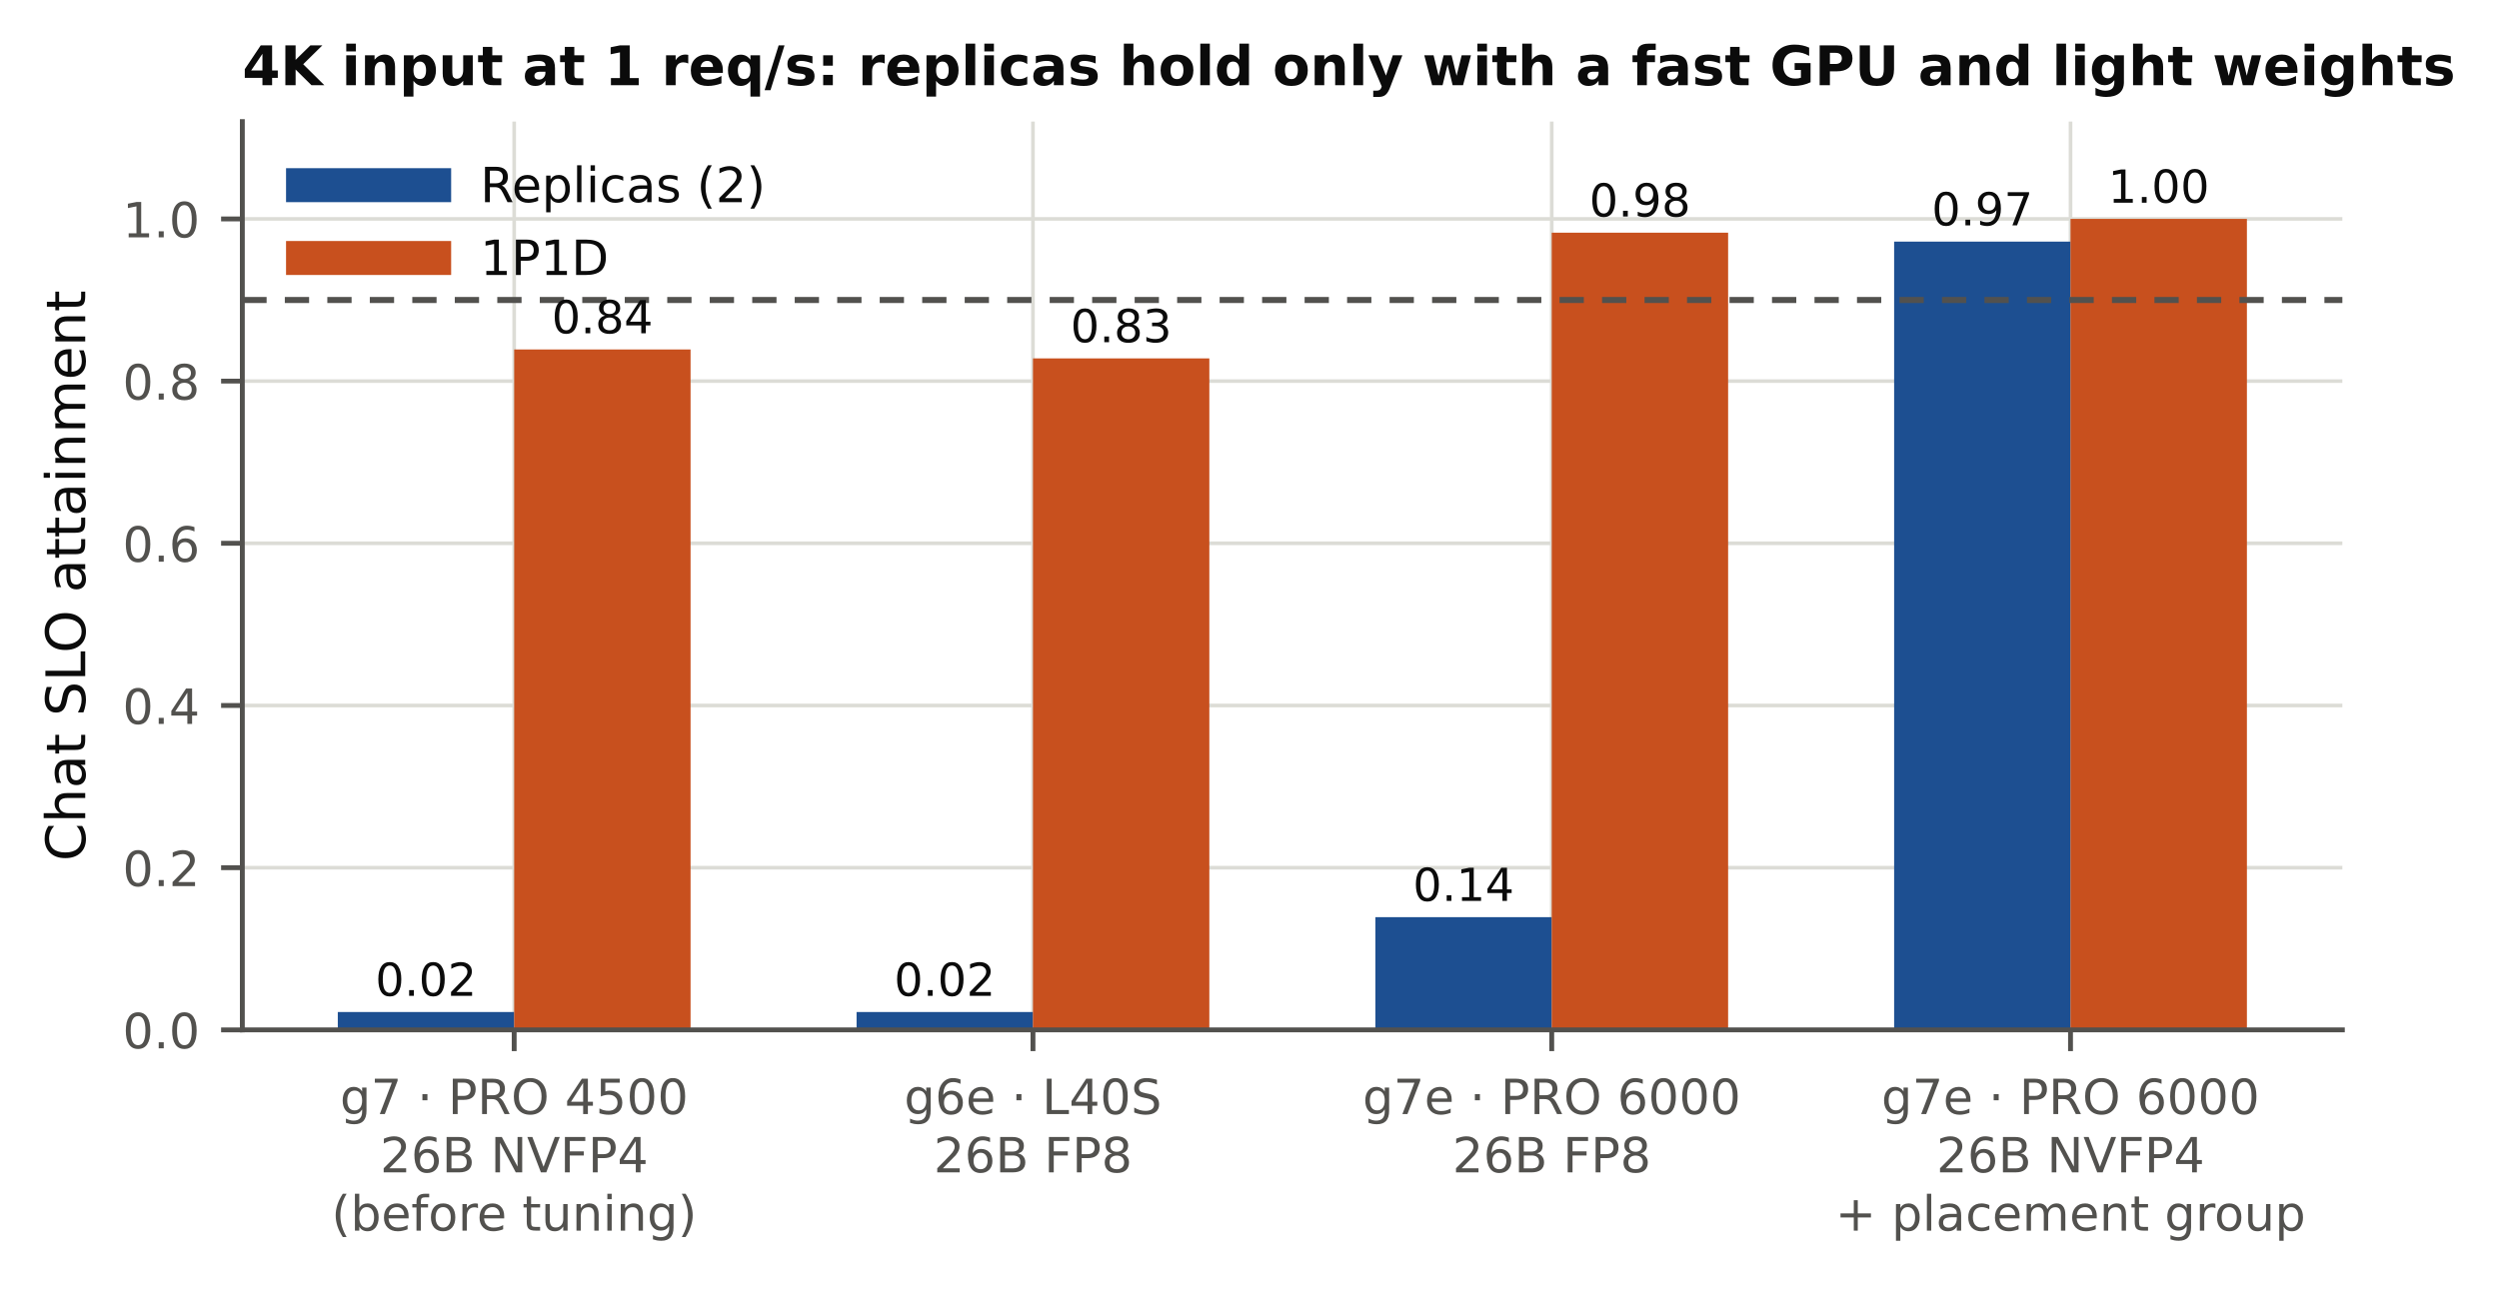
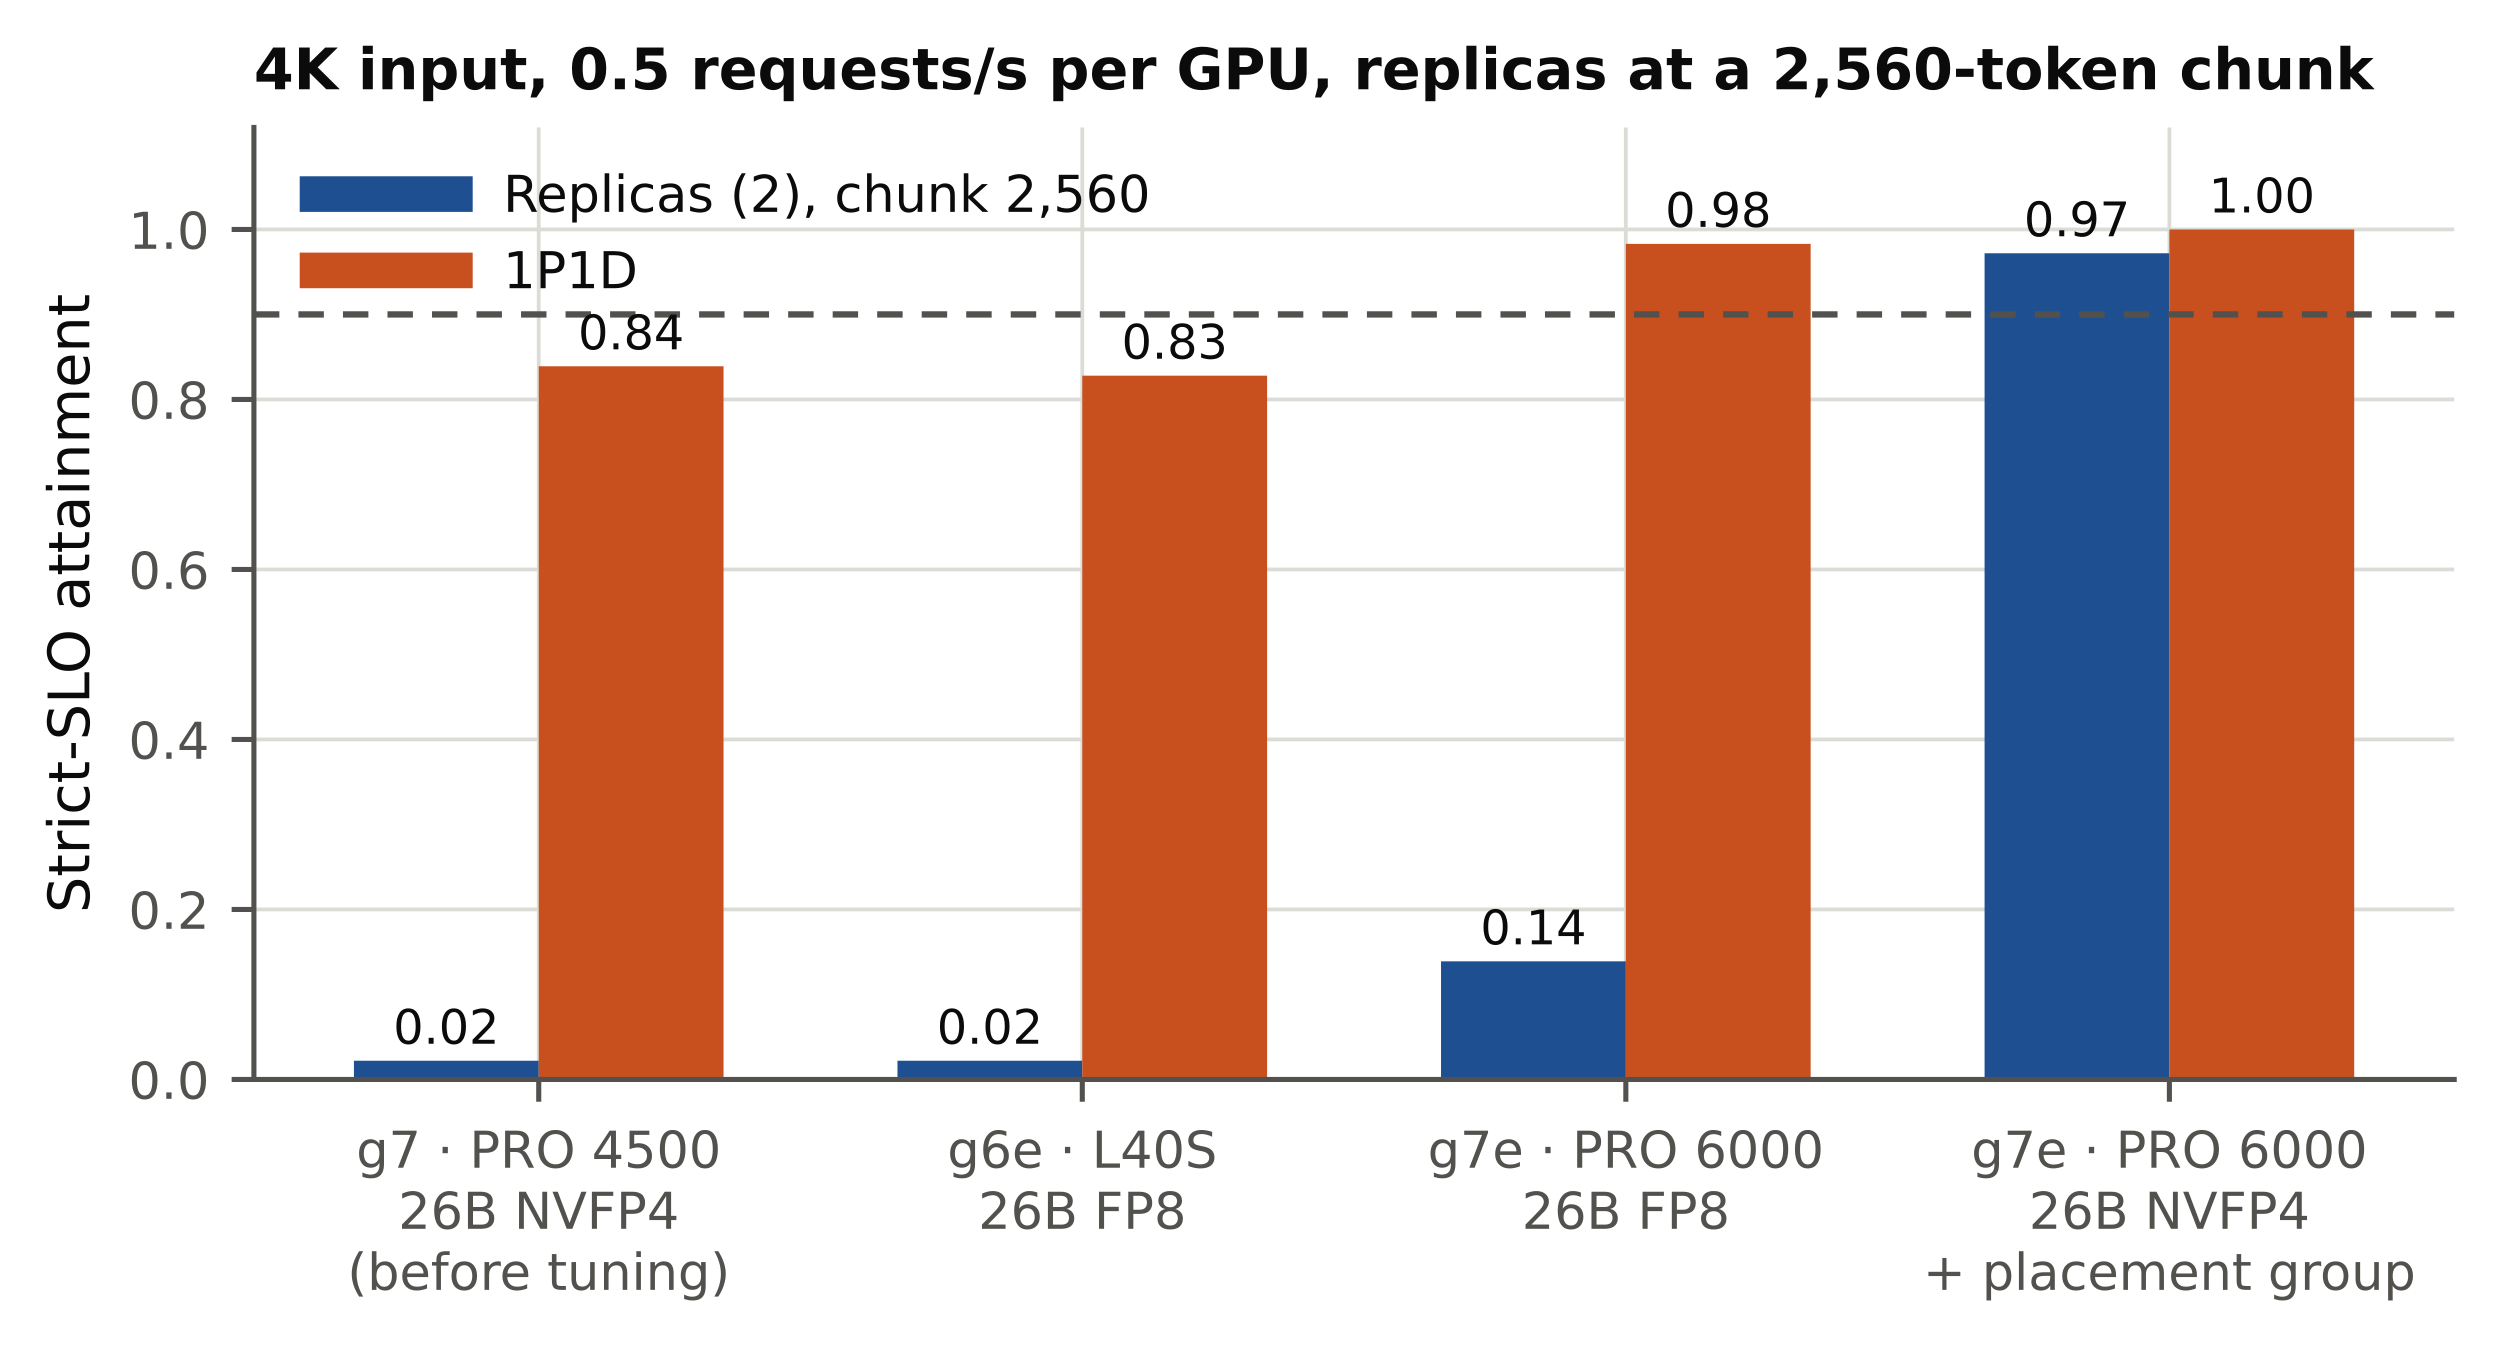
- <svg xmlns="http://www.w3.org/2000/svg" xmlns:xlink="http://www.w3.org/1999/xlink" width="411.688pt" height="212.732pt" viewBox="0 0 411.688 212.732" version="1.1">
+ <svg xmlns="http://www.w3.org/2000/svg" xmlns:xlink="http://www.w3.org/1999/xlink" width="393.083pt" height="212.732pt" viewBox="0 0 393.083 212.732" version="1.1">
  <defs>
    <style type="text/css">*{stroke-linejoin: round; stroke-linecap: butt}</style>
  </defs>
  <g id="figure_1">
    <g id="patch_1">
-       <path d="M 0 212.732  L 411.688 212.732  L 411.688 -0  L 0 -0  L 0 212.732  z " style="fill: none" />
+       <path d="M 0 212.732  L 393.083 212.732  L 393.083 -0  L 0 -0  L 0 212.732  z " style="fill: none" />
    </g>
    <g id="axes_1">
      <g id="patch_2">
        <path d="M 39.923 169.727  L 385.883 169.727  L 385.883 20.039  L 39.923 20.039  L 39.923 169.727  z " style="fill: none" />
      </g>
      <g id="matplotlib.axis_1">
        <g id="xtick_1">
          <g id="line2d_1">
-             <path d="M 84.707 169.727  L 84.707 20.039  " clip-path="url(#p7d61aff6e2)" style="fill: none; stroke: #dcdcd6; stroke-width: 0.6; stroke-linecap: square" />
+             <path d="M 84.707 169.727  L 84.707 20.039  " clip-path="url(#p6c8ef99bc6)" style="fill: none; stroke: #dcdcd6; stroke-width: 0.6; stroke-linecap: square" />
          </g>
          <g id="line2d_2">
            <defs>
-               <path id="m05463c7494" d="M 0 0  L 0 3.5  " style="stroke: #52514e; stroke-width: 0.8" />
+               <path id="m3c7f8faee2" d="M 0 0  L 0 3.5  " style="stroke: #52514e; stroke-width: 0.8" />
            </defs>
            <g>
-               <use xlink:href="#m05463c7494" x="84.707" y="169.727" style="fill: #52514e; stroke: #52514e; stroke-width: 0.8" />
+               <use xlink:href="#m3c7f8faee2" x="84.707" y="169.727" style="fill: #52514e; stroke: #52514e; stroke-width: 0.8" />
            </g>
          </g>
          <g id="text_1">
            <text style="font-size: 8px; font-family: 'DejaVu Sans', 'Bitstream Vera Sans', 'Computer Modern Sans Serif', 'Lucida Grande', 'Verdana', 'Geneva', 'Lucid', 'Arial', 'Helvetica', 'Avant Garde', sans-serif; fill: #52514e" transform="translate(56.01719 183.6055)">g7 · PRO 4500</text>
            <text style="font-size: 8px; font-family: 'DejaVu Sans', 'Bitstream Vera Sans', 'Computer Modern Sans Serif', 'Lucida Grande', 'Verdana', 'Geneva', 'Lucid', 'Arial', 'Helvetica', 'Avant Garde', sans-serif; fill: #52514e" transform="translate(62.61469 193.2071)">26B NVFP4</text>
            <text style="font-size: 8px; font-family: 'DejaVu Sans', 'Bitstream Vera Sans', 'Computer Modern Sans Serif', 'Lucida Grande', 'Verdana', 'Geneva', 'Lucid', 'Arial', 'Helvetica', 'Avant Garde', sans-serif; fill: #52514e" transform="translate(54.61656 202.8092)">(before tuning)</text>
          </g>
        </g>
        <g id="xtick_2">
          <g id="line2d_3">
-             <path d="M 170.171 169.727  L 170.171 20.039  " clip-path="url(#p7d61aff6e2)" style="fill: none; stroke: #dcdcd6; stroke-width: 0.6; stroke-linecap: square" />
+             <path d="M 170.171 169.727  L 170.171 20.039  " clip-path="url(#p6c8ef99bc6)" style="fill: none; stroke: #dcdcd6; stroke-width: 0.6; stroke-linecap: square" />
          </g>
          <g id="line2d_4">
            <g>
-               <use xlink:href="#m05463c7494" x="170.171" y="169.727" style="fill: #52514e; stroke: #52514e; stroke-width: 0.8" />
+               <use xlink:href="#m3c7f8faee2" x="170.171" y="169.727" style="fill: #52514e; stroke: #52514e; stroke-width: 0.8" />
            </g>
          </g>
          <g id="text_2">
            <text style="font-size: 8px; font-family: 'DejaVu Sans', 'Bitstream Vera Sans', 'Computer Modern Sans Serif', 'Lucida Grande', 'Verdana', 'Geneva', 'Lucid', 'Arial', 'Helvetica', 'Avant Garde', sans-serif; fill: #52514e" transform="translate(148.9535 183.6055)">g6e · L40S</text>
            <text style="font-size: 8px; font-family: 'DejaVu Sans', 'Bitstream Vera Sans', 'Computer Modern Sans Serif', 'Lucida Grande', 'Verdana', 'Geneva', 'Lucid', 'Arial', 'Helvetica', 'Avant Garde', sans-serif; fill: #52514e" transform="translate(153.8079 193.2071)">26B FP8</text>
          </g>
        </g>
        <g id="xtick_3">
          <g id="line2d_5">
-             <path d="M 255.635 169.727  L 255.635 20.039  " clip-path="url(#p7d61aff6e2)" style="fill: none; stroke: #dcdcd6; stroke-width: 0.6; stroke-linecap: square" />
+             <path d="M 255.635 169.727  L 255.635 20.039  " clip-path="url(#p6c8ef99bc6)" style="fill: none; stroke: #dcdcd6; stroke-width: 0.6; stroke-linecap: square" />
          </g>
          <g id="line2d_6">
            <g>
-               <use xlink:href="#m05463c7494" x="255.635" y="169.727" style="fill: #52514e; stroke: #52514e; stroke-width: 0.8" />
+               <use xlink:href="#m3c7f8faee2" x="255.635" y="169.727" style="fill: #52514e; stroke: #52514e; stroke-width: 0.8" />
            </g>
          </g>
          <g id="text_3">
            <text style="font-size: 8px; font-family: 'DejaVu Sans', 'Bitstream Vera Sans', 'Computer Modern Sans Serif', 'Lucida Grande', 'Verdana', 'Geneva', 'Lucid', 'Arial', 'Helvetica', 'Avant Garde', sans-serif; fill: #52514e" transform="translate(224.4848 183.6055)">g7e · PRO 6000</text>
            <text style="font-size: 8px; font-family: 'DejaVu Sans', 'Bitstream Vera Sans', 'Computer Modern Sans Serif', 'Lucida Grande', 'Verdana', 'Geneva', 'Lucid', 'Arial', 'Helvetica', 'Avant Garde', sans-serif; fill: #52514e" transform="translate(239.2723 193.2071)">26B FP8</text>
          </g>
        </g>
        <g id="xtick_4">
          <g id="line2d_7">
-             <path d="M 341.1 169.727  L 341.1 20.039  " clip-path="url(#p7d61aff6e2)" style="fill: none; stroke: #dcdcd6; stroke-width: 0.6; stroke-linecap: square" />
+             <path d="M 341.1 169.727  L 341.1 20.039  " clip-path="url(#p6c8ef99bc6)" style="fill: none; stroke: #dcdcd6; stroke-width: 0.6; stroke-linecap: square" />
          </g>
          <g id="line2d_8">
            <g>
-               <use xlink:href="#m05463c7494" x="341.1" y="169.727" style="fill: #52514e; stroke: #52514e; stroke-width: 0.8" />
+               <use xlink:href="#m3c7f8faee2" x="341.1" y="169.727" style="fill: #52514e; stroke: #52514e; stroke-width: 0.8" />
            </g>
          </g>
          <g id="text_4">
            <text style="font-size: 8px; font-family: 'DejaVu Sans', 'Bitstream Vera Sans', 'Computer Modern Sans Serif', 'Lucida Grande', 'Verdana', 'Geneva', 'Lucid', 'Arial', 'Helvetica', 'Avant Garde', sans-serif; fill: #52514e" transform="translate(309.9492 183.6055)">g7e · PRO 6000</text>
            <text style="font-size: 8px; font-family: 'DejaVu Sans', 'Bitstream Vera Sans', 'Computer Modern Sans Serif', 'Lucida Grande', 'Verdana', 'Geneva', 'Lucid', 'Arial', 'Helvetica', 'Avant Garde', sans-serif; fill: #52514e" transform="translate(319.008 193.2071)">26B NVFP4</text>
            <text style="font-size: 8px; font-family: 'DejaVu Sans', 'Bitstream Vera Sans', 'Computer Modern Sans Serif', 'Lucida Grande', 'Verdana', 'Geneva', 'Lucid', 'Arial', 'Helvetica', 'Avant Garde', sans-serif; fill: #52514e" transform="translate(302.3648 202.8092)">+ placement group</text>
          </g>
        </g>
      </g>
      <g id="matplotlib.axis_2">
        <g id="ytick_1">
          <g id="line2d_9">
-             <path d="M 39.923 169.727  L 385.883 169.727  " clip-path="url(#p7d61aff6e2)" style="fill: none; stroke: #dcdcd6; stroke-width: 0.6; stroke-linecap: square" />
+             <path d="M 39.923 169.727  L 385.883 169.727  " clip-path="url(#p6c8ef99bc6)" style="fill: none; stroke: #dcdcd6; stroke-width: 0.6; stroke-linecap: square" />
          </g>
          <g id="line2d_10">
            <defs>
-               <path id="m3a951253a5" d="M 0 0  L -3.5 0  " style="stroke: #52514e; stroke-width: 0.8" />
+               <path id="m3d8e005e0d" d="M 0 0  L -3.5 0  " style="stroke: #52514e; stroke-width: 0.8" />
            </defs>
            <g>
-               <use xlink:href="#m3a951253a5" x="39.923" y="169.727" style="fill: #52514e; stroke: #52514e; stroke-width: 0.8" />
+               <use xlink:href="#m3d8e005e0d" x="39.923" y="169.727" style="fill: #52514e; stroke: #52514e; stroke-width: 0.8" />
            </g>
          </g>
          <g id="text_5">
            <text style="font-size: 8px; font-family: 'DejaVu Sans', 'Bitstream Vera Sans', 'Computer Modern Sans Serif', 'Lucida Grande', 'Verdana', 'Geneva', 'Lucid', 'Arial', 'Helvetica', 'Avant Garde', sans-serif; text-anchor: end; fill: #52514e" x="32.923" y="172.766" transform="rotate(-0 32.9232 172.7657)">0.0</text>
          </g>
        </g>
        <g id="ytick_2">
          <g id="line2d_11">
-             <path d="M 39.923 142.997  L 385.883 142.997  " clip-path="url(#p7d61aff6e2)" style="fill: none; stroke: #dcdcd6; stroke-width: 0.6; stroke-linecap: square" />
+             <path d="M 39.923 142.997  L 385.883 142.997  " clip-path="url(#p6c8ef99bc6)" style="fill: none; stroke: #dcdcd6; stroke-width: 0.6; stroke-linecap: square" />
          </g>
          <g id="line2d_12">
            <g>
-               <use xlink:href="#m3a951253a5" x="39.923" y="142.997" style="fill: #52514e; stroke: #52514e; stroke-width: 0.8" />
+               <use xlink:href="#m3d8e005e0d" x="39.923" y="142.997" style="fill: #52514e; stroke: #52514e; stroke-width: 0.8" />
            </g>
          </g>
          <g id="text_6">
            <text style="font-size: 8px; font-family: 'DejaVu Sans', 'Bitstream Vera Sans', 'Computer Modern Sans Serif', 'Lucida Grande', 'Verdana', 'Geneva', 'Lucid', 'Arial', 'Helvetica', 'Avant Garde', sans-serif; text-anchor: end; fill: #52514e" x="32.923" y="146.036" transform="rotate(-0 32.9232 146.0357)">0.2</text>
          </g>
        </g>
        <g id="ytick_3">
          <g id="line2d_13">
-             <path d="M 39.923 116.267  L 385.883 116.267  " clip-path="url(#p7d61aff6e2)" style="fill: none; stroke: #dcdcd6; stroke-width: 0.6; stroke-linecap: square" />
+             <path d="M 39.923 116.267  L 385.883 116.267  " clip-path="url(#p6c8ef99bc6)" style="fill: none; stroke: #dcdcd6; stroke-width: 0.6; stroke-linecap: square" />
          </g>
          <g id="line2d_14">
            <g>
-               <use xlink:href="#m3a951253a5" x="39.923" y="116.267" style="fill: #52514e; stroke: #52514e; stroke-width: 0.8" />
+               <use xlink:href="#m3d8e005e0d" x="39.923" y="116.267" style="fill: #52514e; stroke: #52514e; stroke-width: 0.8" />
            </g>
          </g>
          <g id="text_7">
            <text style="font-size: 8px; font-family: 'DejaVu Sans', 'Bitstream Vera Sans', 'Computer Modern Sans Serif', 'Lucida Grande', 'Verdana', 'Geneva', 'Lucid', 'Arial', 'Helvetica', 'Avant Garde', sans-serif; text-anchor: end; fill: #52514e" x="32.923" y="119.306" transform="rotate(-0 32.9232 119.3057)">0.4</text>
          </g>
        </g>
        <g id="ytick_4">
          <g id="line2d_15">
-             <path d="M 39.923 89.537  L 385.883 89.537  " clip-path="url(#p7d61aff6e2)" style="fill: none; stroke: #dcdcd6; stroke-width: 0.6; stroke-linecap: square" />
+             <path d="M 39.923 89.537  L 385.883 89.537  " clip-path="url(#p6c8ef99bc6)" style="fill: none; stroke: #dcdcd6; stroke-width: 0.6; stroke-linecap: square" />
          </g>
          <g id="line2d_16">
            <g>
-               <use xlink:href="#m3a951253a5" x="39.923" y="89.537" style="fill: #52514e; stroke: #52514e; stroke-width: 0.8" />
+               <use xlink:href="#m3d8e005e0d" x="39.923" y="89.537" style="fill: #52514e; stroke: #52514e; stroke-width: 0.8" />
            </g>
          </g>
          <g id="text_8">
            <text style="font-size: 8px; font-family: 'DejaVu Sans', 'Bitstream Vera Sans', 'Computer Modern Sans Serif', 'Lucida Grande', 'Verdana', 'Geneva', 'Lucid', 'Arial', 'Helvetica', 'Avant Garde', sans-serif; text-anchor: end; fill: #52514e" x="32.923" y="92.576" transform="rotate(-0 32.9232 92.57566)">0.6</text>
          </g>
        </g>
        <g id="ytick_5">
          <g id="line2d_17">
-             <path d="M 39.923 62.807  L 385.883 62.807  " clip-path="url(#p7d61aff6e2)" style="fill: none; stroke: #dcdcd6; stroke-width: 0.6; stroke-linecap: square" />
+             <path d="M 39.923 62.807  L 385.883 62.807  " clip-path="url(#p6c8ef99bc6)" style="fill: none; stroke: #dcdcd6; stroke-width: 0.6; stroke-linecap: square" />
          </g>
          <g id="line2d_18">
            <g>
-               <use xlink:href="#m3a951253a5" x="39.923" y="62.807" style="fill: #52514e; stroke: #52514e; stroke-width: 0.8" />
+               <use xlink:href="#m3d8e005e0d" x="39.923" y="62.807" style="fill: #52514e; stroke: #52514e; stroke-width: 0.8" />
            </g>
          </g>
          <g id="text_9">
            <text style="font-size: 8px; font-family: 'DejaVu Sans', 'Bitstream Vera Sans', 'Computer Modern Sans Serif', 'Lucida Grande', 'Verdana', 'Geneva', 'Lucid', 'Arial', 'Helvetica', 'Avant Garde', sans-serif; text-anchor: end; fill: #52514e" x="32.923" y="65.846" transform="rotate(-0 32.9232 65.84566)">0.8</text>
          </g>
        </g>
        <g id="ytick_6">
          <g id="line2d_19">
-             <path d="M 39.923 36.077  L 385.883 36.077  " clip-path="url(#p7d61aff6e2)" style="fill: none; stroke: #dcdcd6; stroke-width: 0.6; stroke-linecap: square" />
+             <path d="M 39.923 36.077  L 385.883 36.077  " clip-path="url(#p6c8ef99bc6)" style="fill: none; stroke: #dcdcd6; stroke-width: 0.6; stroke-linecap: square" />
          </g>
          <g id="line2d_20">
            <g>
-               <use xlink:href="#m3a951253a5" x="39.923" y="36.077" style="fill: #52514e; stroke: #52514e; stroke-width: 0.8" />
+               <use xlink:href="#m3d8e005e0d" x="39.923" y="36.077" style="fill: #52514e; stroke: #52514e; stroke-width: 0.8" />
            </g>
          </g>
          <g id="text_10">
            <text style="font-size: 8px; font-family: 'DejaVu Sans', 'Bitstream Vera Sans', 'Computer Modern Sans Serif', 'Lucida Grande', 'Verdana', 'Geneva', 'Lucid', 'Arial', 'Helvetica', 'Avant Garde', sans-serif; text-anchor: end; fill: #52514e" x="32.923" y="39.116" transform="rotate(-0 32.9232 39.11566)">1.0</text>
          </g>
        </g>
        <g id="text_11">
-           <text style="font-size: 9px; font-family: 'DejaVu Sans', 'Bitstream Vera Sans', 'Computer Modern Sans Serif', 'Lucida Grande', 'Verdana', 'Geneva', 'Lucid', 'Arial', 'Helvetica', 'Avant Garde', sans-serif; text-anchor: middle; fill: #0b0b0b" x="14.039" y="94.883" transform="rotate(-90 14.03859 94.88259)">Chat SLO attainment</text>
+           <text style="font-size: 9px; font-family: 'DejaVu Sans', 'Bitstream Vera Sans', 'Computer Modern Sans Serif', 'Lucida Grande', 'Verdana', 'Geneva', 'Lucid', 'Arial', 'Helvetica', 'Avant Garde', sans-serif; text-anchor: middle; fill: #0b0b0b" x="14.039" y="94.883" transform="rotate(-90 14.03859 94.88259)">Strict-SLO attainment</text>
        </g>
      </g>
      <g id="patch_3">
-         <path d="M 55.649 169.727  L 84.707 169.727  L 84.707 166.786  L 55.649 166.786  z " clip-path="url(#p7d61aff6e2)" style="fill: #1d4f91" />
+         <path d="M 55.649 169.727  L 84.707 169.727  L 84.707 166.786  L 55.649 166.786  z " clip-path="url(#p6c8ef99bc6)" style="fill: #1d4f91" />
      </g>
      <g id="patch_4">
-         <path d="M 84.707 169.727  L 113.764 169.727  L 113.764 57.594  L 84.707 57.594  z " clip-path="url(#p7d61aff6e2)" style="fill: #c8501e" />
+         <path d="M 84.707 169.727  L 113.764 169.727  L 113.764 57.594  L 84.707 57.594  z " clip-path="url(#p6c8ef99bc6)" style="fill: #c8501e" />
      </g>
      <g id="patch_5">
-         <path d="M 141.113 169.727  L 170.171 169.727  L 170.171 166.786  L 141.113 166.786  z " clip-path="url(#p7d61aff6e2)" style="fill: #1d4f91" />
+         <path d="M 141.113 169.727  L 170.171 169.727  L 170.171 166.786  L 141.113 166.786  z " clip-path="url(#p6c8ef99bc6)" style="fill: #1d4f91" />
      </g>
      <g id="patch_6">
-         <path d="M 170.171 169.727  L 199.229 169.727  L 199.229 59.064  L 170.171 59.064  z " clip-path="url(#p7d61aff6e2)" style="fill: #c8501e" />
+         <path d="M 170.171 169.727  L 199.229 169.727  L 199.229 59.064  L 170.171 59.064  z " clip-path="url(#p6c8ef99bc6)" style="fill: #c8501e" />
      </g>
      <g id="patch_7">
-         <path d="M 226.578 169.727  L 255.635 169.727  L 255.635 151.149  L 226.578 151.149  z " clip-path="url(#p7d61aff6e2)" style="fill: #1d4f91" />
+         <path d="M 226.578 169.727  L 255.635 169.727  L 255.635 151.149  L 226.578 151.149  z " clip-path="url(#p6c8ef99bc6)" style="fill: #1d4f91" />
      </g>
      <g id="patch_8">
-         <path d="M 255.635 169.727  L 284.693 169.727  L 284.693 38.349  L 255.635 38.349  z " clip-path="url(#p7d61aff6e2)" style="fill: #c8501e" />
+         <path d="M 255.635 169.727  L 284.693 169.727  L 284.693 38.349  L 255.635 38.349  z " clip-path="url(#p6c8ef99bc6)" style="fill: #c8501e" />
      </g>
      <g id="patch_9">
-         <path d="M 312.042 169.727  L 341.1 169.727  L 341.1 39.819  L 312.042 39.819  z " clip-path="url(#p7d61aff6e2)" style="fill: #1d4f91" />
+         <path d="M 312.042 169.727  L 341.1 169.727  L 341.1 39.819  L 312.042 39.819  z " clip-path="url(#p6c8ef99bc6)" style="fill: #1d4f91" />
      </g>
      <g id="patch_10">
-         <path d="M 341.1 169.727  L 370.158 169.727  L 370.158 36.077  L 341.1 36.077  z " clip-path="url(#p7d61aff6e2)" style="fill: #c8501e" />
+         <path d="M 341.1 169.727  L 370.158 169.727  L 370.158 36.077  L 341.1 36.077  z " clip-path="url(#p6c8ef99bc6)" style="fill: #c8501e" />
      </g>
      <g id="line2d_21">
-         <path d="M 39.923 49.442  L 385.883 49.442  " clip-path="url(#p7d61aff6e2)" style="fill: none; stroke-dasharray: 4,3; stroke-dashoffset: 0; stroke: #52514e" />
+         <path d="M 39.923 49.442  L 385.883 49.442  " clip-path="url(#p6c8ef99bc6)" style="fill: none; stroke-dasharray: 4,3; stroke-dashoffset: 0; stroke: #52514e" />
      </g>
      <g id="patch_11">
        <path d="M 39.923 169.727  L 39.923 20.039  " style="fill: none; stroke: #52514e; stroke-width: 0.8; stroke-linejoin: miter; stroke-linecap: square" />
      </g>
      <g id="patch_12">
        <path d="M 39.923 169.727  L 385.883 169.727  " style="fill: none; stroke: #52514e; stroke-width: 0.8; stroke-linejoin: miter; stroke-linecap: square" />
      </g>
      <g id="text_12">
        <text style="font-size: 7.5px; font-family: 'DejaVu Sans', 'Bitstream Vera Sans', 'Computer Modern Sans Serif', 'Lucida Grande', 'Verdana', 'Geneva', 'Lucid', 'Arial', 'Helvetica', 'Avant Garde', sans-serif; text-anchor: middle; fill: #0b0b0b" x="70.178" y="164.113" transform="rotate(-0 70.17761 164.1133)">0.02</text>
      </g>
      <g id="text_13">
        <text style="font-size: 7.5px; font-family: 'DejaVu Sans', 'Bitstream Vera Sans', 'Computer Modern Sans Serif', 'Lucida Grande', 'Verdana', 'Geneva', 'Lucid', 'Arial', 'Helvetica', 'Avant Garde', sans-serif; text-anchor: middle; fill: #0b0b0b" x="99.236" y="54.921" transform="rotate(-0 99.23552 54.92124)">0.84</text>
      </g>
      <g id="text_14">
        <text style="font-size: 7.5px; font-family: 'DejaVu Sans', 'Bitstream Vera Sans', 'Computer Modern Sans Serif', 'Lucida Grande', 'Verdana', 'Geneva', 'Lucid', 'Arial', 'Helvetica', 'Avant Garde', sans-serif; text-anchor: middle; fill: #0b0b0b" x="155.642" y="164.113" transform="rotate(-0 155.642 164.1133)">0.02</text>
      </g>
      <g id="text_15">
        <text style="font-size: 7.5px; font-family: 'DejaVu Sans', 'Bitstream Vera Sans', 'Computer Modern Sans Serif', 'Lucida Grande', 'Verdana', 'Geneva', 'Lucid', 'Arial', 'Helvetica', 'Avant Garde', sans-serif; text-anchor: middle; fill: #0b0b0b" x="184.7" y="56.391" transform="rotate(-0 184.6999 56.39139)">0.83</text>
      </g>
      <g id="text_16">
        <text style="font-size: 7.5px; font-family: 'DejaVu Sans', 'Bitstream Vera Sans', 'Computer Modern Sans Serif', 'Lucida Grande', 'Verdana', 'Geneva', 'Lucid', 'Arial', 'Helvetica', 'Avant Garde', sans-serif; text-anchor: middle; fill: #0b0b0b" x="241.106" y="148.476" transform="rotate(-0 241.1065 148.4762)">0.14</text>
      </g>
      <g id="text_17">
        <text style="font-size: 7.5px; font-family: 'DejaVu Sans', 'Bitstream Vera Sans', 'Computer Modern Sans Serif', 'Lucida Grande', 'Verdana', 'Geneva', 'Lucid', 'Arial', 'Helvetica', 'Avant Garde', sans-serif; text-anchor: middle; fill: #0b0b0b" x="270.164" y="35.676" transform="rotate(-0 270.1644 35.67564)">0.98</text>
      </g>
      <g id="text_18">
        <text style="font-size: 7.5px; font-family: 'DejaVu Sans', 'Bitstream Vera Sans', 'Computer Modern Sans Serif', 'Lucida Grande', 'Verdana', 'Geneva', 'Lucid', 'Arial', 'Helvetica', 'Avant Garde', sans-serif; text-anchor: middle; fill: #0b0b0b" x="326.571" y="37.146" transform="rotate(-0 326.5709 37.14579)">0.97</text>
      </g>
      <g id="text_19">
        <text style="font-size: 7.5px; font-family: 'DejaVu Sans', 'Bitstream Vera Sans', 'Computer Modern Sans Serif', 'Lucida Grande', 'Verdana', 'Geneva', 'Lucid', 'Arial', 'Helvetica', 'Avant Garde', sans-serif; text-anchor: middle; fill: #0b0b0b" x="355.629" y="33.404" transform="rotate(-0 355.6288 33.40359)">1.00</text>
      </g>
      <g id="text_20">
-         <text style="font-weight: 700; font-size: 9px; font-family: 'DejaVu Sans', 'Bitstream Vera Sans', 'Computer Modern Sans Serif', 'Lucida Grande', 'Verdana', 'Geneva', 'Lucid', 'Arial', 'Helvetica', 'Avant Garde', sans-serif; text-anchor: start; fill: #0b0b0b" x="39.923" y="14.039" transform="rotate(-0 39.9232 14.03859)">4K input at 1 req/s: replicas hold only with a fast GPU and light weights</text>
+         <text style="font-weight: 700; font-size: 9px; font-family: 'DejaVu Sans', 'Bitstream Vera Sans', 'Computer Modern Sans Serif', 'Lucida Grande', 'Verdana', 'Geneva', 'Lucid', 'Arial', 'Helvetica', 'Avant Garde', sans-serif; text-anchor: start; fill: #0b0b0b" x="39.923" y="14.039" transform="rotate(-0 39.9232 14.03859)">4K input, 0.5 requests/s per GPU, replicas at a 2,560-token chunk</text>
      </g>
      <g id="legend_1">
        <g id="patch_13">
          <path d="M 47.123 33.317  L 74.323 33.317  L 74.323 27.717  L 47.123 27.717  z " style="fill: #1d4f91" />
        </g>
        <g id="text_21">
-           <text style="font-size: 8px; font-family: 'DejaVu Sans', 'Bitstream Vera Sans', 'Computer Modern Sans Serif', 'Lucida Grande', 'Verdana', 'Geneva', 'Lucid', 'Arial', 'Helvetica', 'Avant Garde', sans-serif; text-anchor: start; fill: #0b0b0b" x="79.123" y="33.317" transform="rotate(-0 79.1232 33.31734)">Replicas (2)</text>
+           <text style="font-size: 8px; font-family: 'DejaVu Sans', 'Bitstream Vera Sans', 'Computer Modern Sans Serif', 'Lucida Grande', 'Verdana', 'Geneva', 'Lucid', 'Arial', 'Helvetica', 'Avant Garde', sans-serif; text-anchor: start; fill: #0b0b0b" x="79.123" y="33.317" transform="rotate(-0 79.1232 33.31734)">Replicas (2), chunk 2,560</text>
        </g>
        <g id="patch_14">
          <path d="M 47.123 45.318  L 74.323 45.318  L 74.323 39.718  L 47.123 39.718  z " style="fill: #c8501e" />
        </g>
        <g id="text_22">
          <text style="font-size: 8px; font-family: 'DejaVu Sans', 'Bitstream Vera Sans', 'Computer Modern Sans Serif', 'Lucida Grande', 'Verdana', 'Geneva', 'Lucid', 'Arial', 'Helvetica', 'Avant Garde', sans-serif; text-anchor: start; fill: #0b0b0b" x="79.123" y="45.318" transform="rotate(-0 79.1232 45.31797)">1P1D</text>
        </g>
      </g>
    </g>
  </g>
  <defs>
-     <clipPath id="p7d61aff6e2">
+     <clipPath id="p6c8ef99bc6">
      <rect x="39.923" y="20.039" width="345.96" height="149.688" />
    </clipPath>
  </defs>
</svg>
